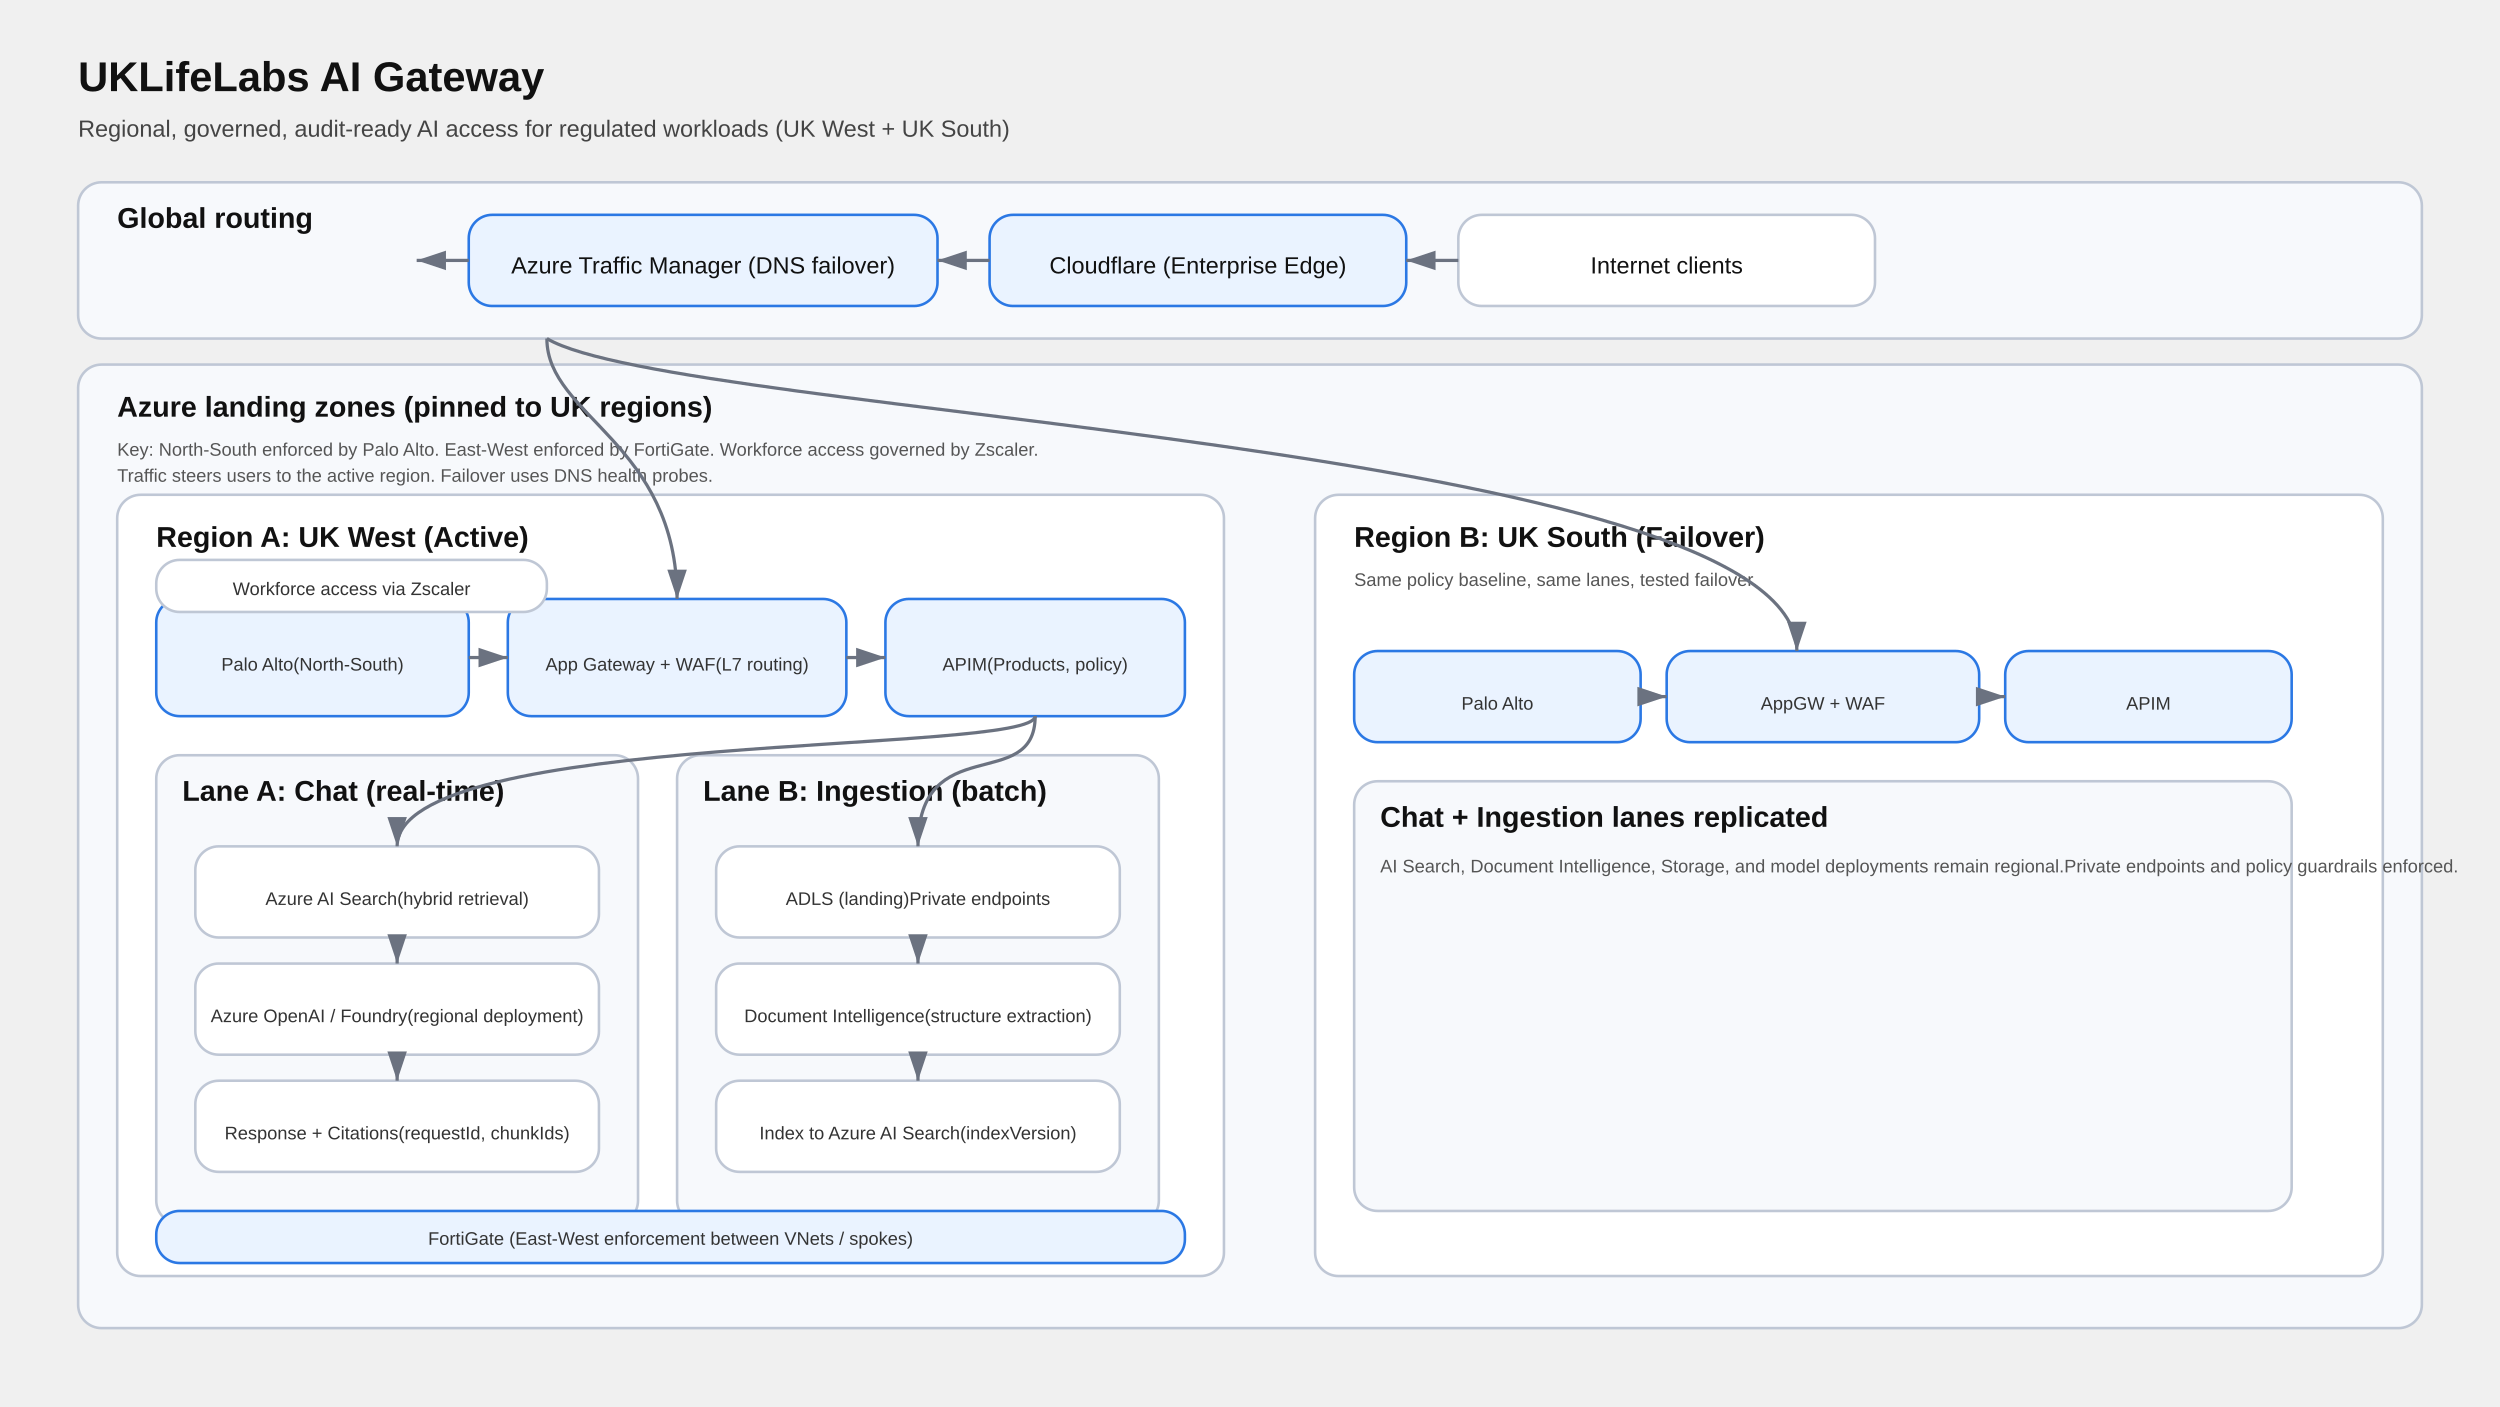
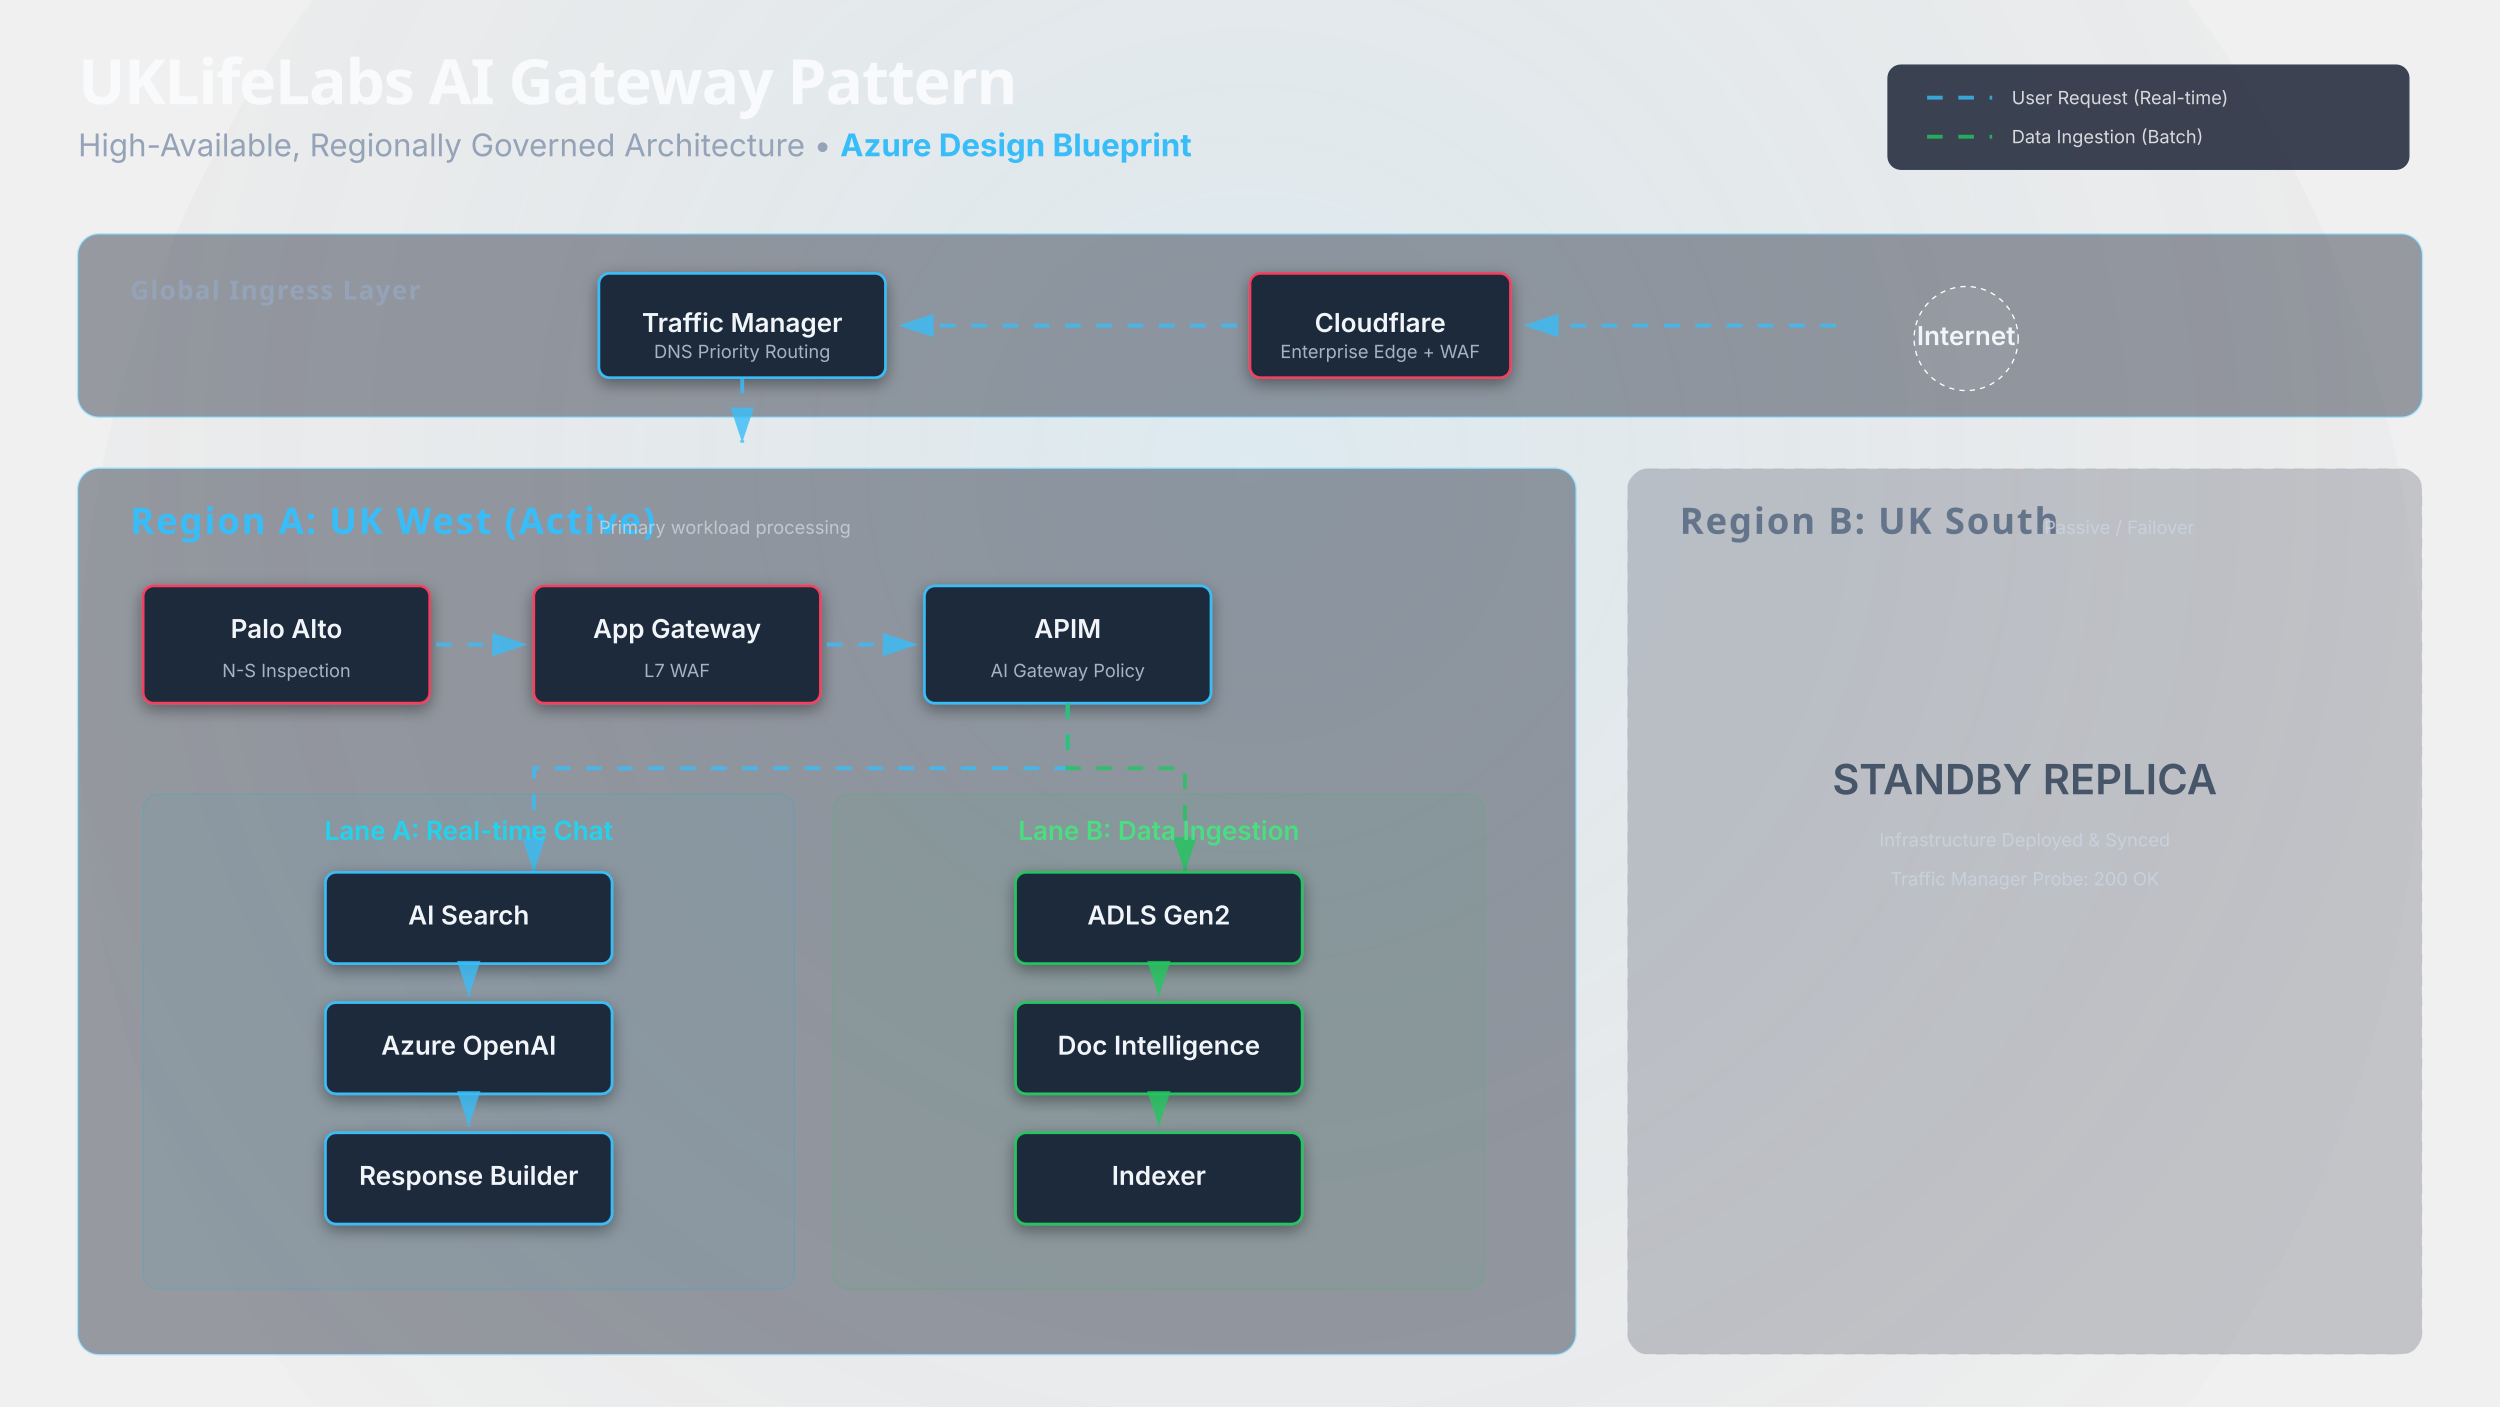
<svg xmlns="http://www.w3.org/2000/svg" width="1920" height="1080" viewBox="0 0 1920 1080">
  <defs>
    <style>
-       .title { font: 700 32px 'Segoe UI', Arial, sans-serif; fill: #111; }
-       .subtitle { font: 400 18px 'Segoe UI', Arial, sans-serif; fill: #444; }
-       .h2 { font: 700 22px 'Segoe UI', Arial, sans-serif; fill: #111; }
-       .text { font: 400 18px 'Segoe UI', Arial, sans-serif; fill: #111; }
-       .small { font: 400 14px 'Segoe UI', Arial, sans-serif; fill: #333; }
-       .note { font: 400 14px 'Segoe UI', Arial, sans-serif; fill: #555; }
-       .box { fill: #fff; stroke: #BFC7D5; stroke-width: 2; rx: 18; ry: 18; }
-       .box2 { fill: #F7F9FC; stroke: #BFC7D5; stroke-width: 2; rx: 18; ry: 18; }
-       .accent { fill: #EAF3FF; stroke: #2B78E4; stroke-width: 2; rx: 18; ry: 18; }
-       .line { stroke: #6B7280; stroke-width: 2.5; fill: none; }
-       .arrow { marker-end: url(#arrow); }
-       .dash { stroke-dasharray: 8 6; }
+       /* Typography */
+       .font-header { font: 800 48px 'Outfit', 'Segoe UI', sans-serif; fill: #F8FAFC; letter-spacing: -0.02em; }
+       .font-sub { font: 400 24px 'Inter', 'Segoe UI', sans-serif; fill: #94A3B8; }
+       .font-label { font: 600 20px 'Inter', 'Segoe UI', sans-serif; fill: #F1F5F9; text-anchor: middle; }
+       .font-desc { font: 400 14px 'Inter', 'Segoe UI', sans-serif; fill: #CBD5E1; text-anchor: middle; opacity: 0.8; }
+       .font-region { font: 700 28px 'Outfit', 'Segoe UI', sans-serif; fill: #38BDF8; text-transform: uppercase; letter-spacing: 0.05em; }
+       
+       /* Containers */
+       .glass-panel { 
+         fill: rgba(15, 23, 42, 0.4); 
+         stroke: rgba(56, 189, 248, 0.3); 
+         stroke-width: 2; 
+         rx: 16; ry: 16;
+         backdrop-filter: blur(10px);
+       }
+       .glass-panel-inactive {
+         fill: rgba(15, 23, 42, 0.2);
+         stroke: rgba(148, 163, 184, 0.2);
+         stroke-width: 1;
+         stroke-dasharray: 8 8;
+         rx: 16; ry: 16;
+       }
+       
+       /* Services Buttons */
+       .service-box {
+         fill: #1E293B;
+         stroke: #38BDF8;
+         stroke-width: 2;
+         rx: 8; ry: 8;
+         filter: drop-shadow(0 4px 6px rgba(0,0,0,0.4));
+       }
+       .service-box-security { stroke: #F43F5E; } /* Red for Security */
+       .service-box-data { stroke: #22C55E; } /* Green for Data */
+       
+       /* Data Flows */
+       .flow {
+         fill: none;
+         stroke: #38BDF8;
+         stroke-width: 3;
+         stroke-dasharray: 12 12;
+         opacity: 0.8;
+         animation: flowAnim 3s linear infinite;
+       }
+       .flow-data { stroke: #22C55E; animation-duration: 6s; }
+       
+       @keyframes flowAnim {
+         from { stroke-dashoffset: 24; }
+         to { stroke-dashoffset: 0; }
+       }
+       
+       /* Icons Paths (Simplified) */
+       .icon { fill: #fff; opacity: 0.9; }
    </style>
-     <marker id="arrow" markerWidth="10" markerHeight="10" refX="9" refY="3" orient="auto" markerUnits="strokeWidth">
-       <path d="M0,0 L9,3 L0,6 Z" fill="#6B7280" />
+     <marker id="arrow-blue" markerWidth="10" markerHeight="10" refX="9" refY="3" orient="auto">
+       <path d="M0,0 L9,3 L0,6 Z" fill="#38BDF8" />
    </marker>
+     <marker id="arrow-green" markerWidth="10" markerHeight="10" refX="9" refY="3" orient="auto">
+       <path d="M0,0 L9,3 L0,6 Z" fill="#22C55E" />
+     </marker>
+     <radialGradient id="glow-bg" cx="50%" cy="40%" r="60%">
+       <stop offset="0%" style="stop-color:rgba(56, 189, 248, 0.1)" />
+       <stop offset="100%" style="stop-color:rgba(15, 23, 42, 0)" />
+     </radialGradient>
  </defs>
-   <text x="60" y="70" class="title" text-anchor="start">UKLifeLabs AI Gateway</text>
-   <text x="60" y="105" class="subtitle" text-anchor="start">Regional, governed, audit-ready AI access for regulated workloads (UK West + UK South)</text>
-   <rect x="60" y="140" width="1800" height="120" class="box2" />
-   <text x="90" y="175" class="h2" text-anchor="start">Global routing</text>
-   <rect x="360" y="165" width="360" height="70" class="accent" />
-   <text x="540" y="210" class="text" text-anchor="middle">Azure Traffic Manager (DNS failover)</text>
-   <rect x="760" y="165" width="320" height="70" class="accent" />
-   <text x="920" y="210" class="text" text-anchor="middle">Cloudflare (Enterprise Edge)</text>
-   <rect x="1120" y="165" width="320" height="70" class="box" />
-   <text x="1280" y="210" class="text" text-anchor="middle">Internet clients</text>
-   <line x1="1120" y1="200" x2="1080" y2="200" class="line arrow" />
-   <line x1="760" y1="200" x2="720" y2="200" class="line arrow" />
-   <line x1="360" y1="200" x2="320" y2="200" class="line arrow" />
-   <rect x="60" y="280" width="1800" height="740" class="box2" />
-   <text x="90" y="320" class="h2" text-anchor="start">Azure landing zones (pinned to UK regions)</text>
-   <text x="90" y="350" class="note" text-anchor="start">Key: North-South enforced by Palo Alto. East-West enforced by FortiGate. Workforce access governed by Zscaler.</text>
-   <rect x="90" y="380" width="850" height="600" class="box" />
-   <text x="120" y="420" class="h2" text-anchor="start">Region A: UK West (Active)</text>
-   <rect x="120" y="460" width="240" height="90" class="accent" />
-   <text x="240" y="515" class="small" text-anchor="middle">Palo Alto
- (North-South)</text>
-   <rect x="390" y="460" width="260" height="90" class="accent" />
-   <text x="520" y="515" class="small" text-anchor="middle">App Gateway + WAF
- (L7 routing)</text>
-   <rect x="680" y="460" width="230" height="90" class="accent" />
-   <text x="795" y="515" class="small" text-anchor="middle">APIM
- (Products, policy)</text>
-   <line x1="360" y1="505" x2="390" y2="505" class="line arrow" />
-   <line x1="650" y1="505" x2="680" y2="505" class="line arrow" />
-   <rect x="120" y="580" width="370" height="360" class="box2" />
-   <text x="140" y="615" class="h2" text-anchor="start">Lane A: Chat (real-time)</text>
-   <rect x="150" y="650" width="310" height="70" class="box" />
-   <text x="305" y="695" class="small" text-anchor="middle">Azure AI Search
- (hybrid retrieval)</text>
-   <rect x="150" y="740" width="310" height="70" class="box" />
-   <text x="305" y="785" class="small" text-anchor="middle">Azure OpenAI / Foundry
- (regional deployment)</text>
-   <rect x="150" y="830" width="310" height="70" class="box" />
-   <text x="305" y="875" class="small" text-anchor="middle">Response + Citations
- (requestId, chunkIds)</text>
-   <line x1="305" y1="720" x2="305" y2="740" class="line arrow" />
-   <line x1="305" y1="810" x2="305" y2="830" class="line arrow" />
-   <rect x="520" y="580" width="370" height="360" class="box2" />
-   <text x="540" y="615" class="h2" text-anchor="start">Lane B: Ingestion (batch)</text>
-   <rect x="550" y="650" width="310" height="70" class="box" />
-   <text x="705" y="695" class="small" text-anchor="middle">ADLS (landing)
- Private endpoints</text>
-   <rect x="550" y="740" width="310" height="70" class="box" />
-   <text x="705" y="785" class="small" text-anchor="middle">Document Intelligence
- (structure extraction)</text>
-   <rect x="550" y="830" width="310" height="70" class="box" />
-   <text x="705" y="875" class="small" text-anchor="middle">Index to Azure AI Search
- (indexVersion)</text>
-   <line x1="705" y1="720" x2="705" y2="740" class="line arrow" />
-   <line x1="705" y1="810" x2="705" y2="830" class="line arrow" />
-   <path d="M795 550 C795 580, 305 560, 305 650" class="line arrow" />
-   <path d="M795 550 C795 610, 705 560, 705 650" class="line arrow" />
-   <rect x="120" y="930" width="790" height="40" class="accent" />
-   <text x="515" y="956" class="small" text-anchor="middle">FortiGate (East-West enforcement between VNets / spokes)</text>
-   <rect x="120" y="430" width="300" height="40" class="box" />
-   <text x="270" y="457" class="small" text-anchor="middle">Workforce access via Zscaler</text>
-   <rect x="1010" y="380" width="820" height="600" class="box" />
-   <text x="1040" y="420" class="h2" text-anchor="start">Region B: UK South (Failover)</text>
-   <text x="1040" y="450" class="note" text-anchor="start">Same policy baseline, same lanes, tested failover.</text>
-   <rect x="1040" y="500" width="220" height="70" class="accent" />
-   <text x="1150" y="545" class="small" text-anchor="middle">Palo Alto</text>
-   <rect x="1280" y="500" width="240" height="70" class="accent" />
-   <text x="1400" y="545" class="small" text-anchor="middle">AppGW + WAF</text>
-   <rect x="1540" y="500" width="220" height="70" class="accent" />
-   <text x="1650" y="545" class="small" text-anchor="middle">APIM</text>
-   <line x1="1260" y1="535" x2="1280" y2="535" class="line arrow" />
-   <line x1="1520" y1="535" x2="1540" y2="535" class="line arrow" />
-   <rect x="1040" y="600" width="720" height="330" class="box2" />
-   <text x="1060" y="635" class="h2" text-anchor="start">Chat + Ingestion lanes replicated</text>
-   <text x="1060" y="670" class="note" text-anchor="start">AI Search, Document Intelligence, Storage, and model deployments remain regional.
- Private endpoints and policy guardrails enforced.</text>
-   <text x="90" y="370" class="note" text-anchor="start">Traffic steers users to the active region. Failover uses DNS health probes.</text>
-   <path d="M420 260 C420 320, 520 340, 520 460" class="line arrow" />
-   <path d="M420 260 C520 320, 1380 340, 1380 500" class="line arrow" />
+   <rect width="1920" height="1080" fill="transparent" />
+   <circle cx="960" cy="540" r="900" fill="url(#glow-bg)" />
+   <text x="60" y="80" class="font-header">UKLifeLabs AI Gateway Pattern</text>
+   <text x="60" y="120" class="font-sub">High-Available, Regionally Governed Architecture • <tspan fill="#38BDF8" font-weight="700">Azure Design Blueprint</tspan>
+   </text>
+   <g transform="translate(1450, 50)">
+     <rect width="400" height="80" fill="rgba(15,23,42,0.8)" rx="10" stroke="#334155" />
+     <line x1="30" y1="25" x2="80" y2="25" class="flow" stroke-dasharray="0" stroke-width="4" />
+     <text x="95" y="30" class="font-desc" style="text-anchor:start; fill:#fff;">User Request (Real-time)</text>
+     <line x1="30" y1="55" x2="80" y2="55" class="flow flow-data" stroke-dasharray="0" stroke-width="4" />
+     <text x="95" y="60" class="font-desc" style="text-anchor:start; fill:#fff;">Data Ingestion (Batch)</text>
+   </g>
+   <g transform="translate(60, 180)">
+     <rect width="1800" height="140" class="glass-panel" />
+     <text x="40" y="50" class="font-region" style="font-size:20px; fill:#94A3B8;">Global Ingress Layer</text>
+     <g transform="translate(1400, 30)">
+       <circle cx="50" cy="50" r="40" fill="rgba(255,255,255,0.05)" stroke="#fff" stroke-width="1" stroke-dasharray="4 4" />
+       <text x="50" y="55" class="font-label">Internet</text>
+     </g>
+     <g transform="translate(900, 30)">
+       <rect width="200" height="80" class="service-box service-box-security" />
+       <text x="100" y="45" class="font-label">Cloudflare</text>
+       <text x="100" y="65" class="font-desc">Enterprise Edge + WAF</text>
+     </g>
+     <g transform="translate(400, 30)">
+       <rect width="220" height="80" class="service-box" />
+       <text x="110" y="45" class="font-label">Traffic Manager</text>
+       <text x="110" y="65" class="font-desc">DNS Priority Routing</text>
+     </g>
+     <line x1="1350" y1="70" x2="1110" y2="70" class="flow" marker-end="url(#arrow-blue)" />
+     <line x1="890" y1="70" x2="630" y2="70" class="flow" marker-end="url(#arrow-blue)" />
+     <path d="M510,110 L510,160" class="flow" marker-end="url(#arrow-blue)" />
+   </g>
+   <g transform="translate(60, 360)">
+     <rect width="1150" height="680" class="glass-panel" stroke="#38BDF8" stroke-width="3" />
+     <text x="40" y="50" class="font-region">Region A: UK West (Active)</text>
+     <text x="400" y="50" class="font-desc" style="text-anchor:start;">Primary workload processing</text>
+     <g transform="translate(50, 90)">
+       <g transform="translate(0, 0)">
+         <rect width="220" height="90" class="service-box service-box-security" />
+         <text x="110" y="40" class="font-label">Palo Alto</text>
+         <text x="110" y="70" class="font-desc">N-S Inspection</text>
+       </g>
+       <g transform="translate(300, 0)">
+         <rect width="220" height="90" class="service-box service-box-security" />
+         <text x="110" y="40" class="font-label">App Gateway</text>
+         <text x="110" y="70" class="font-desc">L7 WAF</text>
+       </g>
+       <g transform="translate(600, 0)">
+         <rect width="220" height="90" class="service-box" />
+         <text x="110" y="40" class="font-label">APIM</text>
+         <text x="110" y="70" class="font-desc">AI Gateway Policy</text>
+       </g>
+       <line x1="225" y1="45" x2="295" y2="45" class="flow" marker-end="url(#arrow-blue)" />
+       <line x1="525" y1="45" x2="595" y2="45" class="flow" marker-end="url(#arrow-blue)" />
+       <path d="M710,90 L710,140 L300,140 L300,220" class="flow" marker-end="url(#arrow-blue)" />
+       <path d="M710,90 L710,140 L800,140 L800,220" class="flow flow-data" marker-end="url(#arrow-green)" />
+     </g>
+     <g transform="translate(50, 250)">
+       <rect width="500" height="380" fill="rgba(6, 182, 212, 0.05)" rx="12" stroke="rgba(6, 182, 212, 0.2)" />
+       <text x="250" y="35" class="font-label" style="fill:#22D3EE;">Lane A: Real-time Chat</text>
+       <g transform="translate(140, 60)">
+         <rect width="220" height="70" class="service-box" />
+         <text x="110" y="40" class="font-label">AI Search</text>
+       </g>
+       <g transform="translate(140, 160)">
+         <rect width="220" height="70" class="service-box" />
+         <text x="110" y="40" class="font-label">Azure OpenAI</text>
+       </g>
+       <g transform="translate(140, 260)">
+         <rect width="220" height="70" class="service-box" />
+         <text x="110" y="40" class="font-label">Response Builder</text>
+       </g>
+       <line x1="250" y1="130" x2="250" y2="155" class="flow" marker-end="url(#arrow-blue)" />
+       <line x1="250" y1="230" x2="250" y2="255" class="flow" marker-end="url(#arrow-blue)" />
+     </g>
+     <g transform="translate(580, 250)">
+       <rect width="500" height="380" fill="rgba(34, 197, 94, 0.05)" rx="12" stroke="rgba(34, 197, 94, 0.2)" />
+       <text x="250" y="35" class="font-label" style="fill:#4ADE80;">Lane B: Data Ingestion</text>
+       <g transform="translate(140, 60)">
+         <rect width="220" height="70" class="service-box service-box-data" />
+         <text x="110" y="40" class="font-label">ADLS Gen2</text>
+       </g>
+       <g transform="translate(140, 160)">
+         <rect width="220" height="70" class="service-box service-box-data" />
+         <text x="110" y="40" class="font-label">Doc Intelligence</text>
+       </g>
+       <g transform="translate(140, 260)">
+         <rect width="220" height="70" class="service-box service-box-data" />
+         <text x="110" y="40" class="font-label">Indexer</text>
+       </g>
+       <line x1="250" y1="130" x2="250" y2="155" class="flow flow-data" marker-end="url(#arrow-green)" />
+       <line x1="250" y1="230" x2="250" y2="255" class="flow flow-data" marker-end="url(#arrow-green)" />
+     </g>
+   </g>
+   <g transform="translate(1250, 360)">
+     <rect width="610" height="680" class="glass-panel-inactive" />
+     <text x="40" y="50" class="font-region" style="fill:#64748B;">Region B: UK South</text>
+     <text x="320" y="50" class="font-desc" style="text-anchor:start;">Passive / Failover</text>
+     <g transform="translate(80, 250)">
+       <text x="225" y="0" class="font-label" style="font-size:32px; fill:#475569;">STANDBY REPLICA</text>
+       <text x="225" y="40" class="font-desc">Infrastructure Deployed &amp; Synced</text>
+       <text x="225" y="70" class="font-desc">Traffic Manager Probe: 200 OK</text>
+     </g>
+   </g>
+   <path d="M510,320 L510,480" class="flow" style="display:none;" />
</svg>
